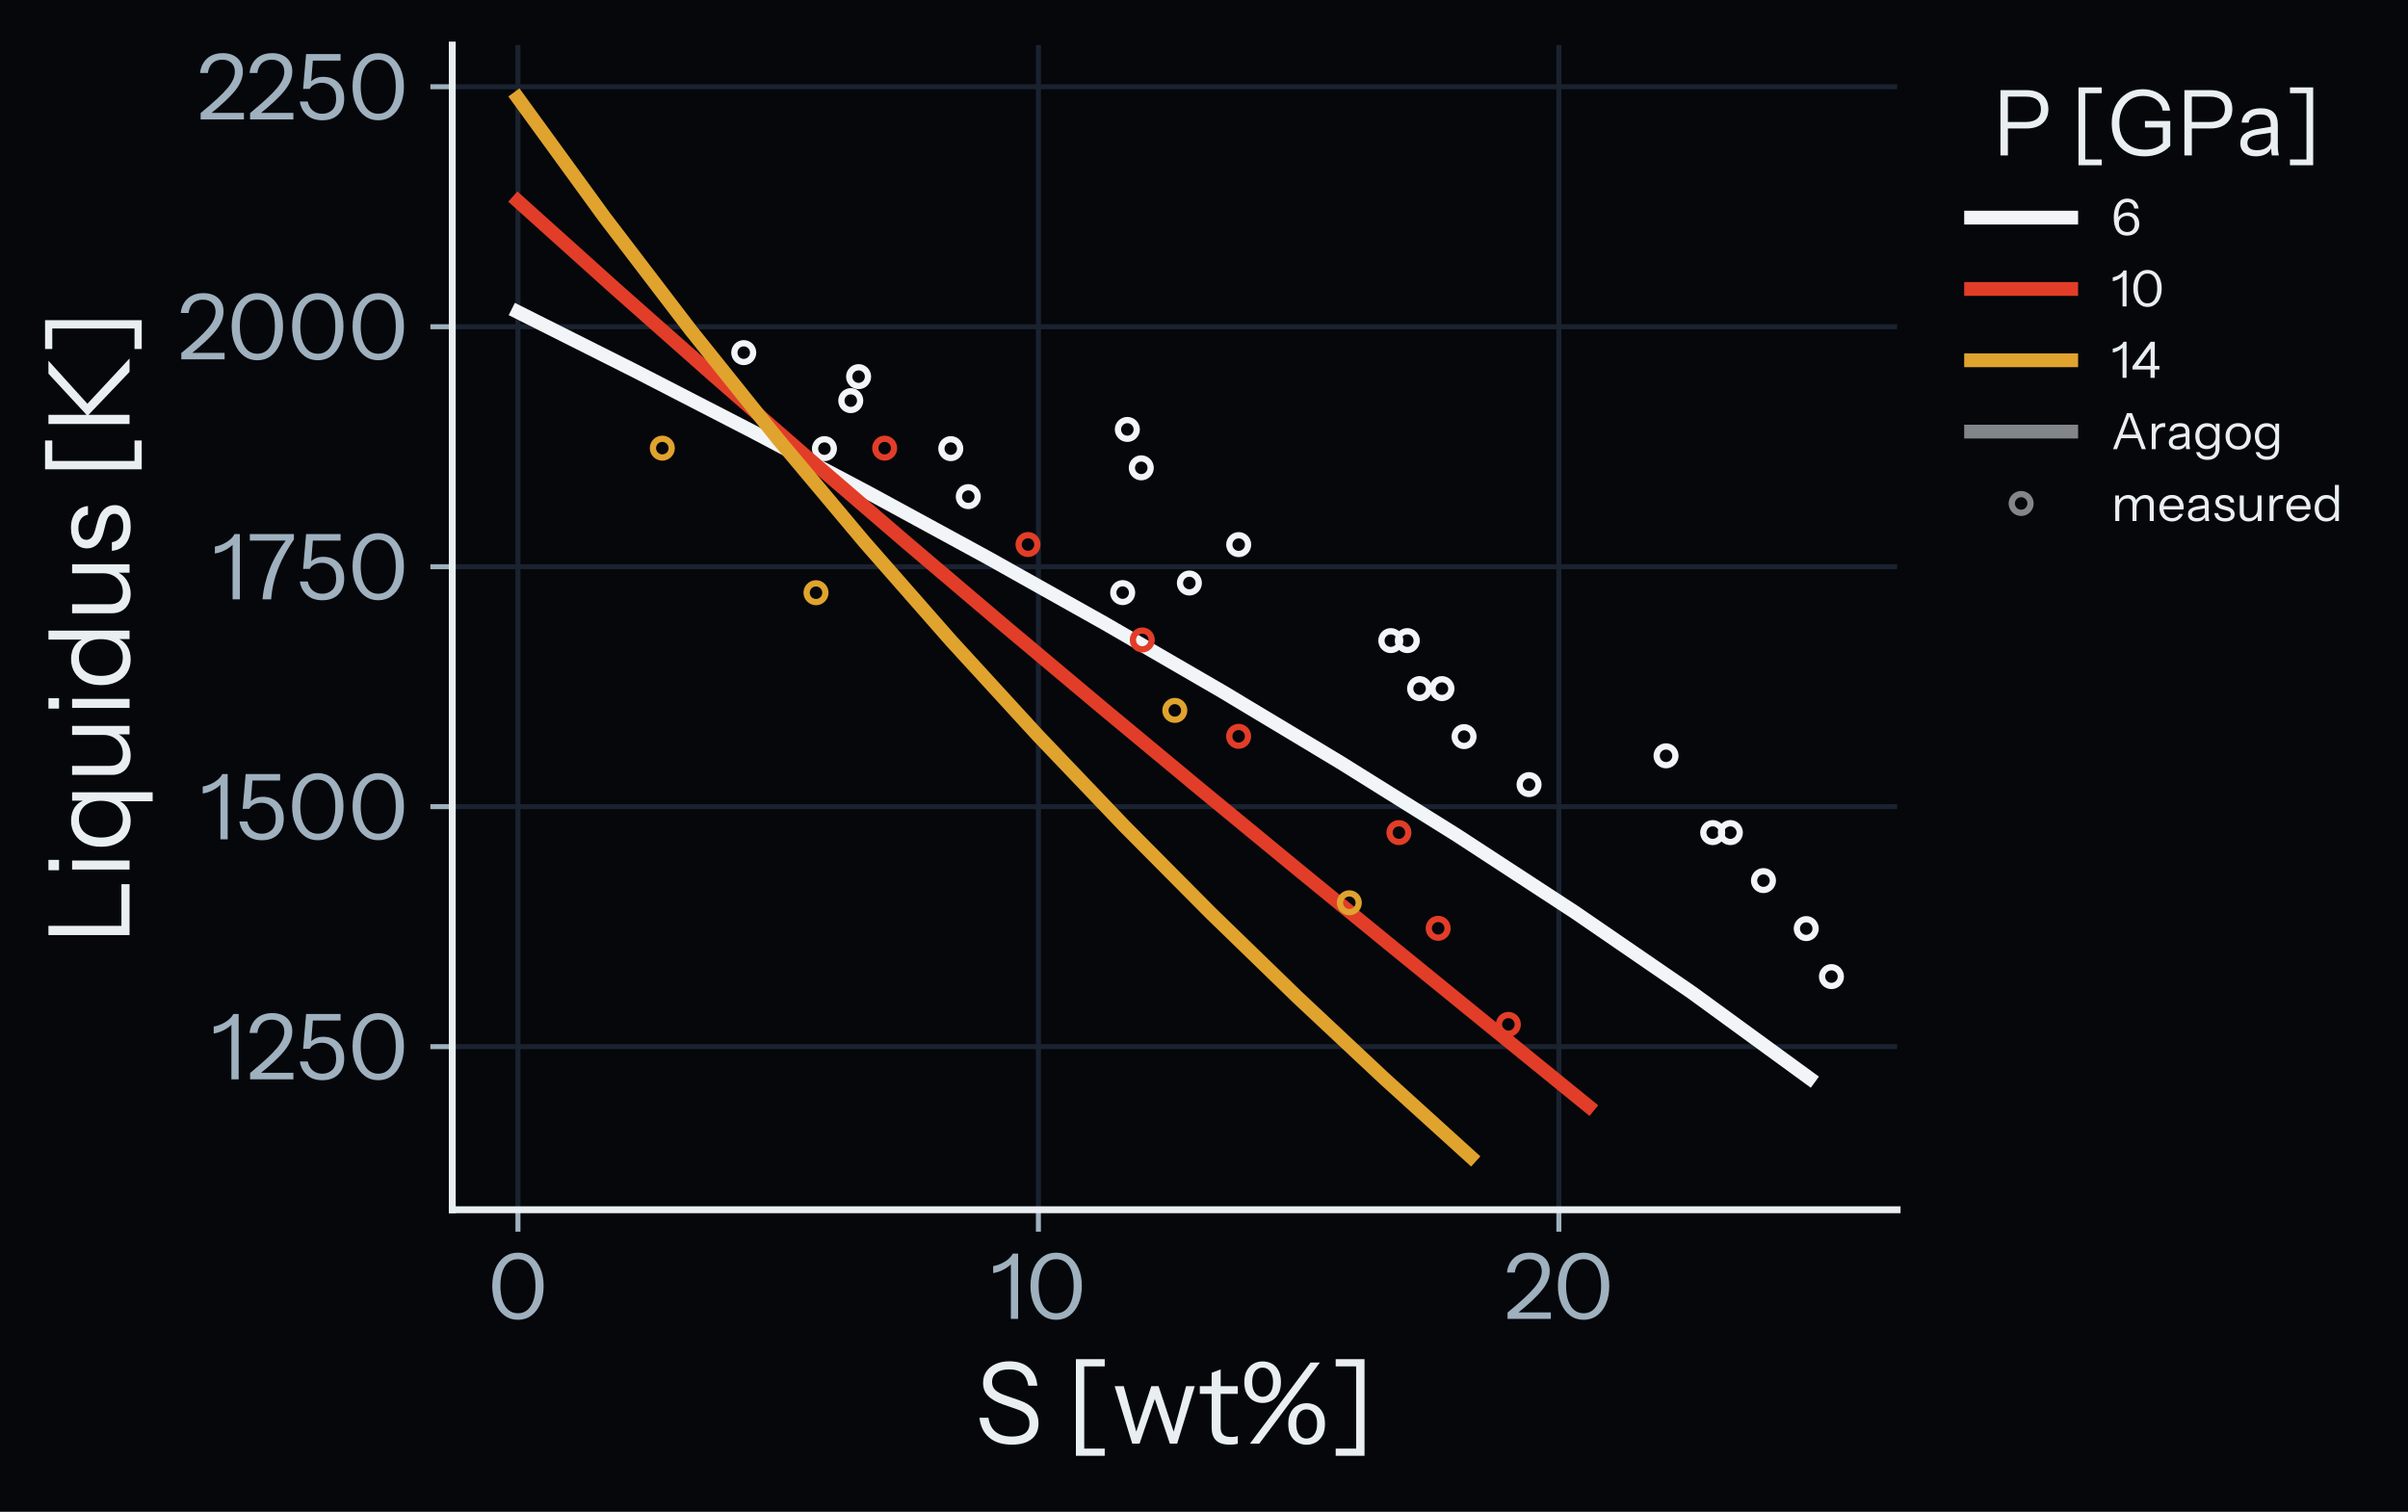
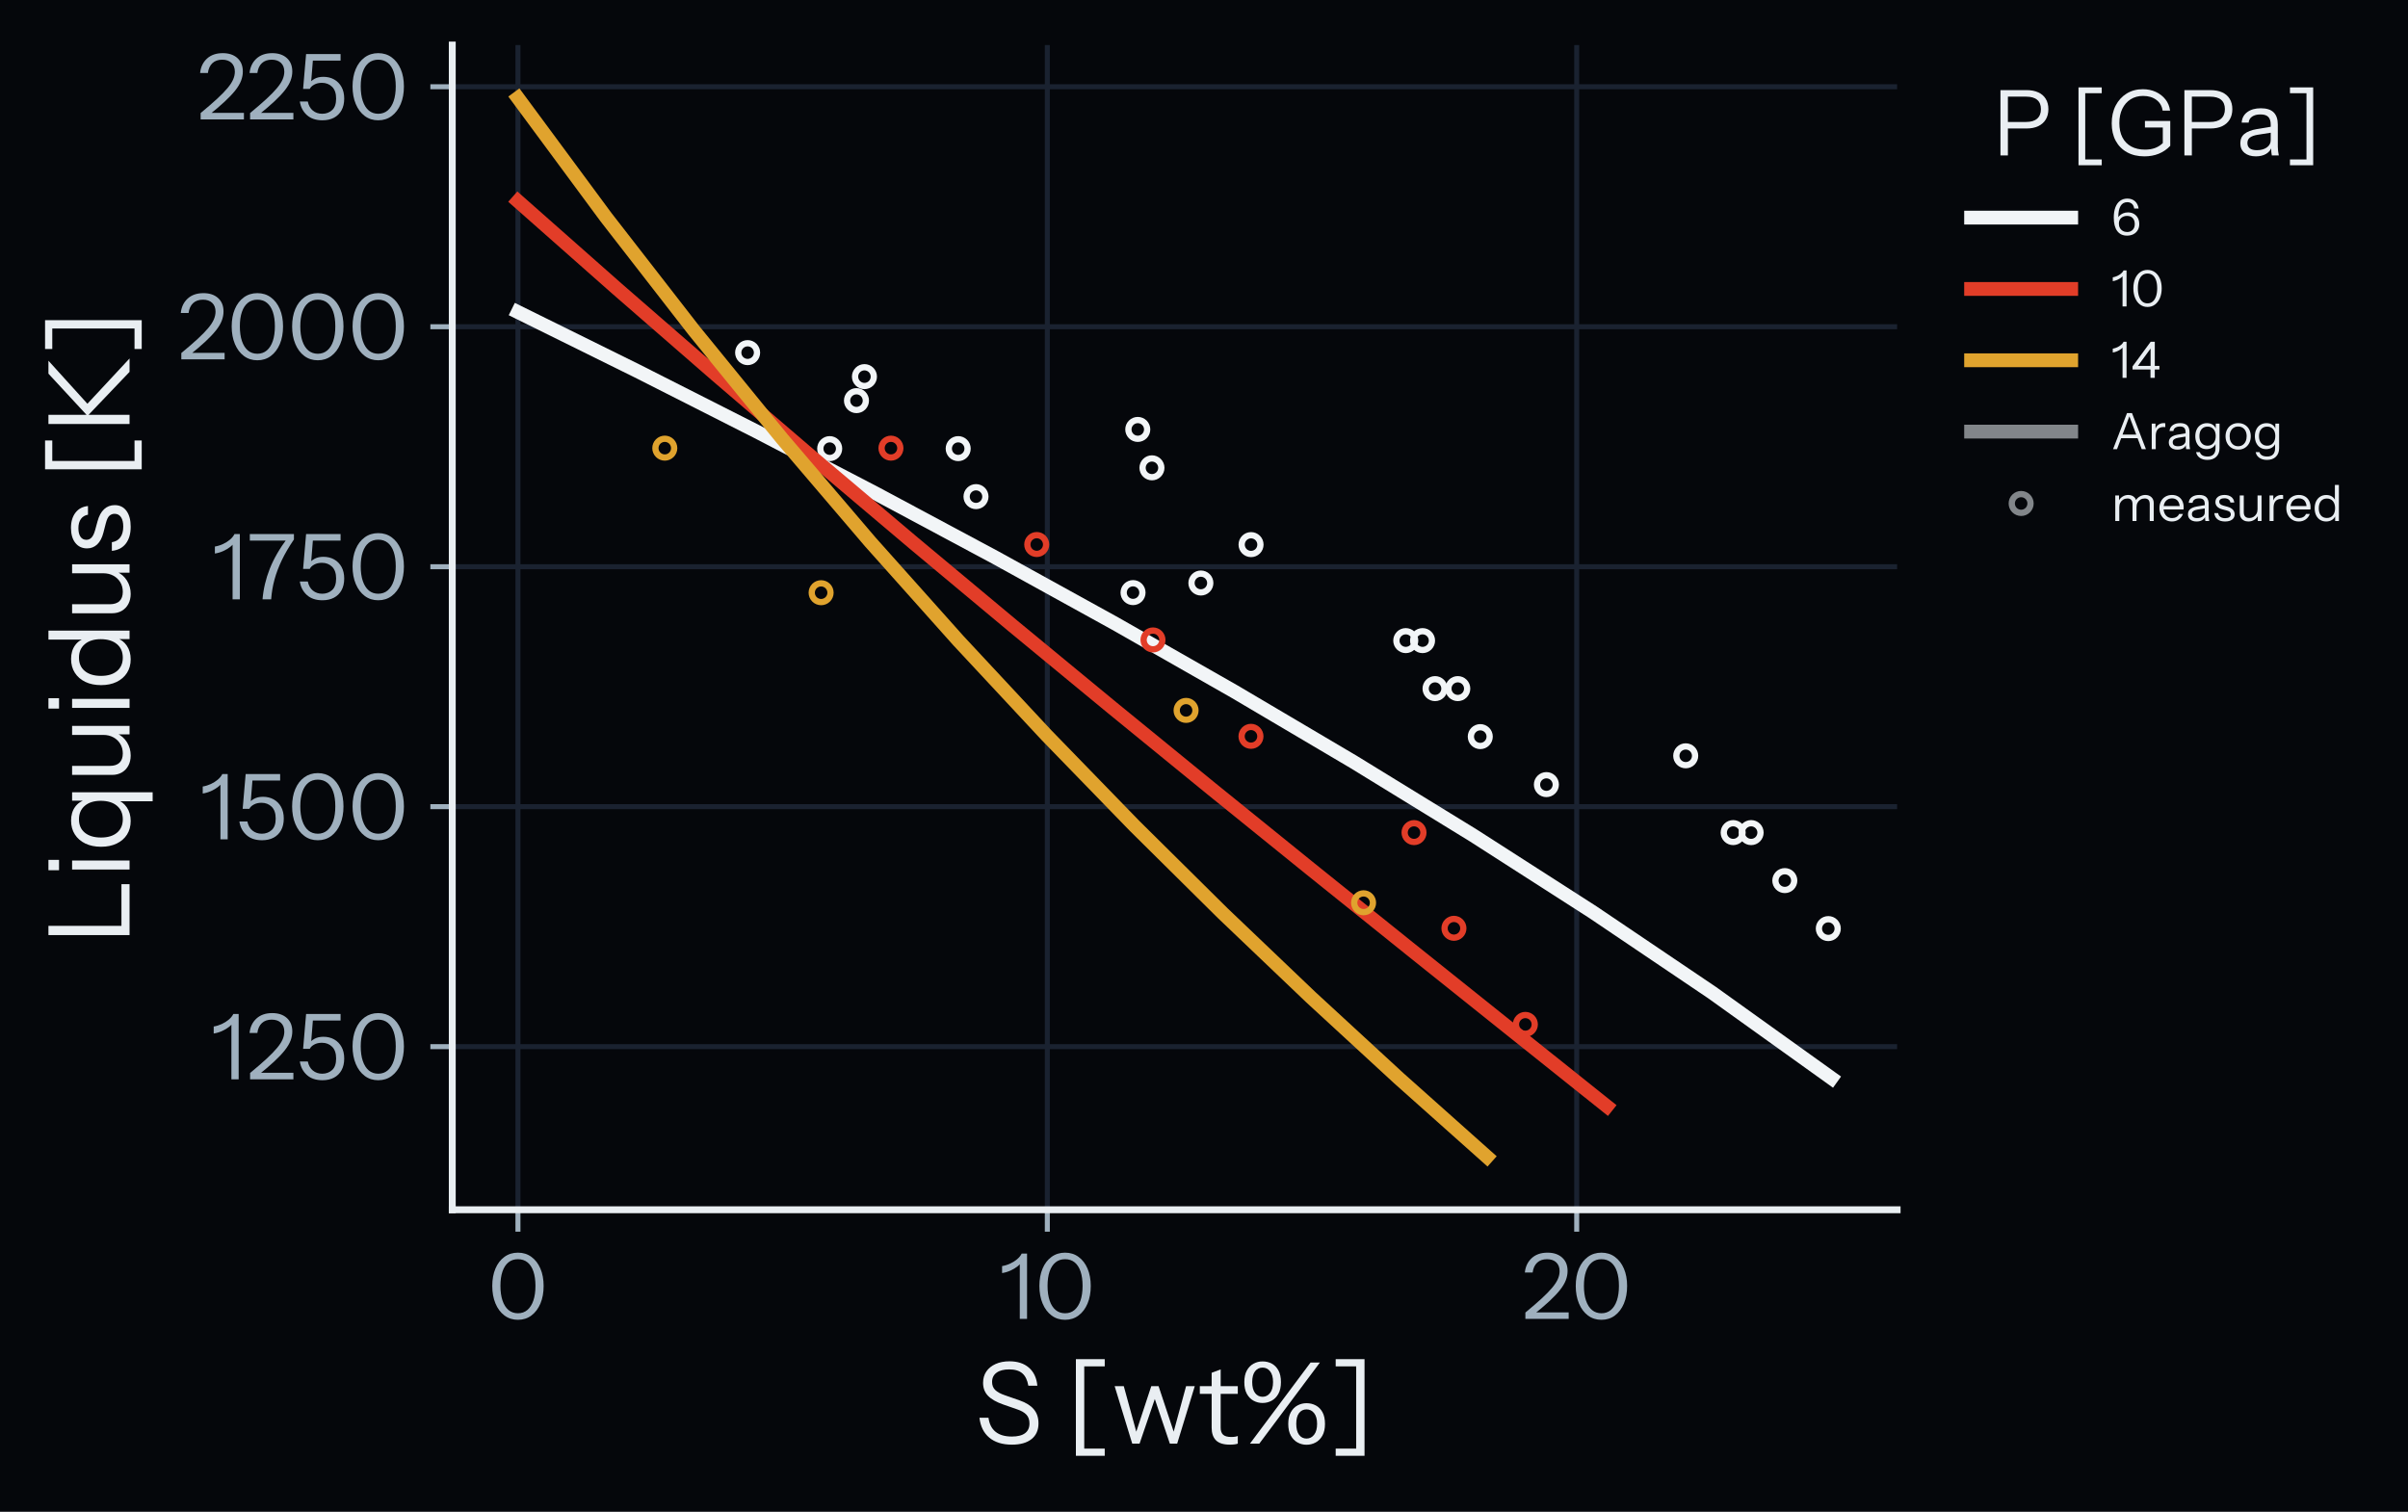
<svg xmlns="http://www.w3.org/2000/svg" xmlns:xlink="http://www.w3.org/1999/xlink" width="384.735pt" height="241.579pt" viewBox="0 0 384.735 241.579" version="1.1">
  <defs>
    <style type="text/css">*{stroke-linejoin: round; stroke-linecap: butt}</style>
  </defs>
  <g id="figure_1">
    <g id="patch_1">
      <path d="M 0 241.579  L 384.735 241.579  L 384.735 0  L 0 0  z " style="fill: #05070b" />
    </g>
    <g id="axes_1">
      <g id="patch_2">
        <path d="M 72.261 193.316  L 303.109 193.316  L 303.109 7.2  L 72.261 7.2  z " style="fill: #05070b" />
      </g>
      <g id="matplotlib.axis_1">
        <g id="xtick_1">
          <g id="line2d_1">
            <path d="M 82.754 193.316  L 82.754 7.2  " clip-path="url(#p1274813800)" style="fill: none; stroke: #1a2230; stroke-width: 0.8; stroke-linecap: square" />
          </g>
          <g id="line2d_2">
            <defs>
              <path id="m2e974000b8" d="M 0 0  L 0 3.5  " style="stroke: #9fb0be; stroke-width: 0.8" />
            </defs>
            <g>
              <use xlink:href="#m2e974000b8" x="82.754" y="193.316" style="fill: #9fb0be; stroke: #9fb0be; stroke-width: 0.8" />
            </g>
          </g>
          <g id="text_1">
            <g style="fill: #9fb0be" transform="translate(77.92585 210.7564) scale(0.145 -0.145)">
              <defs>
                <path id="InstrumentSans-Regular-30" d="M 2131 -64  Q 1587 -64 1180 240  Q 774 544 547 1085  Q 320 1626 320 2323  Q 320 3021 544 3549  Q 768 4077 1177 4374  Q 1587 4672 2131 4672  Q 2675 4672 3081 4374  Q 3488 4077 3715 3549  Q 3942 3021 3942 2323  Q 3942 1619 3715 1081  Q 3488 544 3081 240  Q 2675 -64 2131 -64  z M 2131 397  Q 2522 397 2797 630  Q 3072 864 3219 1296  Q 3366 1728 3366 2330  Q 3366 2925 3222 3347  Q 3078 3770 2803 3990  Q 2528 4211 2131 4211  Q 1734 4211 1459 3987  Q 1184 3763 1040 3344  Q 896 2925 896 2330  Q 896 1728 1043 1293  Q 1190 858 1465 627  Q 1741 397 2131 397  z " transform="scale(0.015625)" />
              </defs>
              <use xlink:href="#InstrumentSans-Regular-30" />
            </g>
          </g>
        </g>
        <g id="xtick_2">
          <g id="line2d_3">
-             <path d="M 165.91 193.316  L 165.91 7.2  " clip-path="url(#p1274813800)" style="fill: none; stroke: #1a2230; stroke-width: 0.8; stroke-linecap: square" />
+             <path d="M 167.335 193.316  L 167.335 7.2  " clip-path="url(#p1274813800)" style="fill: none; stroke: #1a2230; stroke-width: 0.8; stroke-linecap: square" />
          </g>
          <g id="line2d_4">
            <g>
-               <use xlink:href="#m2e974000b8" x="165.91" y="193.316" style="fill: #9fb0be; stroke: #9fb0be; stroke-width: 0.8" />
+               <use xlink:href="#m2e974000b8" x="167.335" y="193.316" style="fill: #9fb0be; stroke: #9fb0be; stroke-width: 0.8" />
            </g>
          </g>
          <g id="text_2">
-             <g style="fill: #9fb0be" transform="translate(158.2474 210.7564) scale(0.145 -0.145)">
+             <g style="fill: #9fb0be" transform="translate(159.6725 210.7564) scale(0.145 -0.145)">
              <defs>
                <path id="InstrumentSans-Regular-31" d="M 1440 0  L 1440 4083  L 1574 4051  Q 1498 3878 1280 3705  Q 1062 3533 777 3405  Q 493 3277 192 3232  L 192 3725  Q 493 3776 768 3904  Q 1043 4032 1257 4214  Q 1472 4397 1574 4608  L 1952 4608  L 1952 0  L 1440 0  z " transform="scale(0.015625)" />
              </defs>
              <use xlink:href="#InstrumentSans-Regular-31" />
              <use xlink:href="#InstrumentSans-Regular-30" transform="translate(39.09999 0)" />
            </g>
          </g>
        </g>
        <g id="xtick_3">
          <g id="line2d_5">
-             <path d="M 249.066 193.316  L 249.066 7.2  " clip-path="url(#p1274813800)" style="fill: none; stroke: #1a2230; stroke-width: 0.8; stroke-linecap: square" />
+             <path d="M 251.916 193.316  L 251.916 7.2  " clip-path="url(#p1274813800)" style="fill: none; stroke: #1a2230; stroke-width: 0.8; stroke-linecap: square" />
          </g>
          <g id="line2d_6">
            <g>
-               <use xlink:href="#m2e974000b8" x="249.066" y="193.316" style="fill: #9fb0be; stroke: #9fb0be; stroke-width: 0.8" />
+               <use xlink:href="#m2e974000b8" x="251.916" y="193.316" style="fill: #9fb0be; stroke: #9fb0be; stroke-width: 0.8" />
            </g>
          </g>
          <g id="text_3">
-             <g style="fill: #9fb0be" transform="translate(240.2862 210.7564) scale(0.145 -0.145)">
+             <g style="fill: #9fb0be" transform="translate(243.1366 210.7564) scale(0.145 -0.145)">
              <defs>
                <path id="InstrumentSans-Regular-32" d="M 256 0  L 256 448  Q 947 1018 1411 1446  Q 1875 1875 2153 2208  Q 2432 2541 2550 2819  Q 2669 3098 2669 3366  Q 2669 3763 2432 3987  Q 2195 4211 1779 4211  Q 1350 4211 1088 3968  Q 826 3725 768 3270  L 218 3270  Q 282 3898 701 4285  Q 1120 4672 1818 4672  Q 2464 4672 2848 4326  Q 3232 3981 3232 3379  Q 3232 3053 3107 2726  Q 2982 2400 2697 2041  Q 2413 1683 1949 1251  Q 1485 819 800 275  L 678 461  L 3309 461  L 3309 0  L 256 0  z " transform="scale(0.015625)" />
              </defs>
              <use xlink:href="#InstrumentSans-Regular-32" />
              <use xlink:href="#InstrumentSans-Regular-30" transform="translate(54.49999 0)" />
            </g>
          </g>
        </g>
        <g id="text_4">
          <g style="fill: #e9eef2" transform="translate(155.7365 230.6889) scale(0.18 -0.18)">
            <defs>
              <path id="InstrumentSans-Regular-53" d="M 2112 -58  Q 1306 -58 829 339  Q 352 736 269 1472  L 781 1472  Q 851 941 1184 672  Q 1517 403 2106 403  Q 2605 403 2857 592  Q 3110 781 3110 1146  Q 3110 1459 2937 1644  Q 2765 1830 2400 1952  L 1626 2221  Q 1037 2426 755 2717  Q 474 3008 474 3456  Q 474 3827 659 4099  Q 845 4371 1184 4524  Q 1523 4678 1971 4678  Q 2662 4678 3078 4316  Q 3494 3955 3558 3290  L 3046 3290  Q 2963 3770 2704 3994  Q 2445 4218 1958 4218  Q 1498 4218 1242 4032  Q 986 3846 986 3507  Q 986 3219 1165 3046  Q 1344 2874 1722 2746  L 2547 2458  Q 3085 2272 3353 1955  Q 3622 1638 3622 1152  Q 3622 576 3228 259  Q 2835 -58 2112 -58  z " transform="scale(0.015625)" />
              <path id="InstrumentSans-Regular-20" transform="scale(0.015625)" />
              <path id="InstrumentSans-Regular-5b" d="M 576 -691  L 576 4800  L 2214 4800  L 2214 4390  L 1050 4390  L 1050 -282  L 2214 -282  L 2214 -691  L 576 -691  z " transform="scale(0.015625)" />
              <path id="InstrumentSans-Regular-77" d="M 1178 0  L 179 3264  L 698 3264  L 1466 467  L 1338 467  L 2259 3264  L 2675 3264  L 3603 467  L 3475 467  L 4237 3264  L 4730 3264  L 3731 0  L 3315 0  L 2394 2733  L 2528 2733  L 1594 0  L 1178 0  z " transform="scale(0.015625)" />
              <path id="InstrumentSans-Regular-74" d="M 1818 -58  Q 1274 -58 1027 188  Q 781 435 781 902  L 781 4026  L 1293 4218  L 1293 909  Q 1293 634 1433 506  Q 1574 378 1894 378  Q 2022 378 2115 394  Q 2208 410 2266 435  L 2266 0  Q 2202 -26 2083 -42  Q 1965 -58 1818 -58  z M 109 2829  L 109 3264  L 2266 3264  L 2266 2829  L 109 2829  z " transform="scale(0.015625)" />
              <path id="InstrumentSans-Regular-25" d="M 544 0  L 3987 4608  L 4518 4608  L 1075 0  L 544 0  z M 3757 -64  Q 3488 -64 3251 64  Q 3014 192 2867 454  Q 2720 717 2720 1120  Q 2720 1523 2864 1782  Q 3008 2042 3245 2170  Q 3482 2298 3757 2298  Q 4045 2298 4285 2170  Q 4525 2042 4665 1782  Q 4806 1523 4806 1120  Q 4806 717 4659 454  Q 4512 192 4272 64  Q 4032 -64 3757 -64  z M 3757 288  Q 4019 288 4188 505  Q 4358 723 4358 1126  Q 4358 1523 4188 1734  Q 4019 1946 3757 1946  Q 3494 1946 3334 1738  Q 3174 1530 3174 1126  Q 3174 717 3334 502  Q 3494 288 3757 288  z M 1261 2310  Q 986 2310 749 2438  Q 512 2566 368 2828  Q 224 3091 224 3494  Q 224 3898 368 4157  Q 512 4416 749 4544  Q 986 4672 1261 4672  Q 1549 4672 1785 4544  Q 2022 4416 2163 4157  Q 2304 3898 2304 3494  Q 2304 3091 2157 2828  Q 2010 2566 1773 2438  Q 1536 2310 1261 2310  z M 1261 2662  Q 1517 2662 1686 2876  Q 1856 3091 1856 3501  Q 1856 3898 1689 4109  Q 1523 4320 1261 4320  Q 998 4320 835 4112  Q 672 3904 672 3501  Q 672 3091 835 2876  Q 998 2662 1261 2662  z " transform="scale(0.015625)" />
              <path id="InstrumentSans-Regular-5d" d="M 2022 4800  L 2022 -691  L 384 -691  L 384 -282  L 1549 -282  L 1549 4390  L 384 4390  L 384 4800  L 2022 4800  z " transform="scale(0.015625)" />
            </defs>
            <use xlink:href="#InstrumentSans-Regular-53" />
            <use xlink:href="#InstrumentSans-Regular-20" transform="translate(60.79999 0)" />
            <use xlink:href="#InstrumentSans-Regular-5b" transform="translate(80.79997 0)" />
            <use xlink:href="#InstrumentSans-Regular-77" transform="translate(121.4 0)" />
            <use xlink:href="#InstrumentSans-Regular-74" transform="translate(198.0999 0)" />
            <use xlink:href="#InstrumentSans-Regular-25" transform="translate(235.7999 0)" />
            <use xlink:href="#InstrumentSans-Regular-5d" transform="translate(314.3999 0)" />
          </g>
        </g>
      </g>
      <g id="matplotlib.axis_2">
        <g id="ytick_1">
          <g id="line2d_7">
            <path d="M 72.261 167.254  L 303.109 167.254  " clip-path="url(#p1274813800)" style="fill: none; stroke: #1a2230; stroke-width: 0.8; stroke-linecap: square" />
          </g>
          <g id="line2d_8">
            <defs>
              <path id="m2f46859ac6" d="M 0 0  L -3.5 0  " style="stroke: #9fb0be; stroke-width: 0.8" />
            </defs>
            <g>
              <use xlink:href="#m2f46859ac6" x="72.261" y="167.254" style="fill: #9fb0be; stroke: #9fb0be; stroke-width: 0.8" />
            </g>
          </g>
          <g id="text_5">
            <g style="fill: #9fb0be" transform="translate(33.70969 172.4744) scale(0.145 -0.145)">
              <defs>
                <path id="InstrumentSans-Regular-35" d="M 1869 -64  Q 1184 -64 774 304  Q 365 672 275 1261  L 838 1261  Q 922 845 1194 621  Q 1466 397 1856 397  Q 2266 397 2550 653  Q 2835 909 2835 1466  Q 2835 2022 2550 2300  Q 2266 2579 1830 2579  Q 1517 2579 1286 2451  Q 1056 2323 979 2150  L 506 2150  L 717 4608  L 3149 4608  L 3149 4147  L 1030 4147  L 1210 4339  L 1062 2483  L 941 2528  Q 1056 2720 1312 2861  Q 1568 3002 1939 3002  Q 2368 3002 2697 2816  Q 3027 2630 3216 2288  Q 3405 1946 3405 1466  Q 3405 986 3216 643  Q 3027 301 2684 118  Q 2342 -64 1869 -64  z " transform="scale(0.015625)" />
              </defs>
              <use xlink:href="#InstrumentSans-Regular-31" />
              <use xlink:href="#InstrumentSans-Regular-32" transform="translate(39.09999 0)" />
              <use xlink:href="#InstrumentSans-Regular-35" transform="translate(93.59998 0)" />
              <use xlink:href="#InstrumentSans-Regular-30" transform="translate(151 0)" />
            </g>
          </g>
        </g>
        <g id="ytick_2">
          <g id="line2d_9">
            <path d="M 72.261 128.905  L 303.109 128.905  " clip-path="url(#p1274813800)" style="fill: none; stroke: #1a2230; stroke-width: 0.8; stroke-linecap: square" />
          </g>
          <g id="line2d_10">
            <g>
              <use xlink:href="#m2f46859ac6" x="72.261" y="128.905" style="fill: #9fb0be; stroke: #9fb0be; stroke-width: 0.8" />
            </g>
          </g>
          <g id="text_6">
            <g style="fill: #9fb0be" transform="translate(31.95609 134.1254) scale(0.145 -0.145)">
              <use xlink:href="#InstrumentSans-Regular-31" />
              <use xlink:href="#InstrumentSans-Regular-35" transform="translate(39.09999 0)" />
              <use xlink:href="#InstrumentSans-Regular-30" transform="translate(96.49998 0)" />
              <use xlink:href="#InstrumentSans-Regular-30" transform="translate(163.1 0)" />
            </g>
          </g>
        </g>
        <g id="ytick_3">
          <g id="line2d_11">
            <path d="M 72.261 90.557  L 303.109 90.557  " clip-path="url(#p1274813800)" style="fill: none; stroke: #1a2230; stroke-width: 0.8; stroke-linecap: square" />
          </g>
          <g id="line2d_12">
            <g>
              <use xlink:href="#m2f46859ac6" x="72.261" y="90.557" style="fill: #9fb0be; stroke: #9fb0be; stroke-width: 0.8" />
            </g>
          </g>
          <g id="text_7">
            <g style="fill: #9fb0be" transform="translate(33.89773 95.77652) scale(0.145 -0.145)">
              <defs>
                <path id="InstrumentSans-Regular-37" d="M 1050 0  Q 1139 1088 1558 2153  Q 1978 3219 2816 4333  L 2848 4147  L 154 4147  L 154 4608  L 3264 4608  L 3264 4224  Q 2752 3475 2416 2777  Q 2080 2080 1894 1398  Q 1709 717 1658 0  L 1050 0  z " transform="scale(0.015625)" />
              </defs>
              <use xlink:href="#InstrumentSans-Regular-31" />
              <use xlink:href="#InstrumentSans-Regular-37" transform="translate(39.09999 0)" />
              <use xlink:href="#InstrumentSans-Regular-35" transform="translate(92.29999 0)" />
              <use xlink:href="#InstrumentSans-Regular-30" transform="translate(149.7 0)" />
            </g>
          </g>
        </g>
        <g id="ytick_4">
          <g id="line2d_13">
            <path d="M 72.261 52.208  L 303.109 52.208  " clip-path="url(#p1274813800)" style="fill: none; stroke: #1a2230; stroke-width: 0.8; stroke-linecap: square" />
          </g>
          <g id="line2d_14">
            <g>
              <use xlink:href="#m2f46859ac6" x="72.261" y="52.208" style="fill: #9fb0be; stroke: #9fb0be; stroke-width: 0.8" />
            </g>
          </g>
          <g id="text_8">
            <g style="fill: #9fb0be" transform="translate(28.39 57.42759) scale(0.145 -0.145)">
              <use xlink:href="#InstrumentSans-Regular-32" />
              <use xlink:href="#InstrumentSans-Regular-30" transform="translate(54.49999 0)" />
              <use xlink:href="#InstrumentSans-Regular-30" transform="translate(121.1 0)" />
              <use xlink:href="#InstrumentSans-Regular-30" transform="translate(187.7 0)" />
            </g>
          </g>
        </g>
        <g id="ytick_5">
          <g id="line2d_15">
            <path d="M 72.261 13.859  L 303.109 13.859  " clip-path="url(#p1274813800)" style="fill: none; stroke: #1a2230; stroke-width: 0.8; stroke-linecap: square" />
          </g>
          <g id="line2d_16">
            <g>
              <use xlink:href="#m2f46859ac6" x="72.261" y="13.859" style="fill: #9fb0be; stroke: #9fb0be; stroke-width: 0.8" />
            </g>
          </g>
          <g id="text_9">
            <g style="fill: #9fb0be" transform="translate(31.47578 19.07866) scale(0.145 -0.145)">
              <use xlink:href="#InstrumentSans-Regular-32" />
              <use xlink:href="#InstrumentSans-Regular-32" transform="translate(54.49999 0)" />
              <use xlink:href="#InstrumentSans-Regular-35" transform="translate(109 0)" />
              <use xlink:href="#InstrumentSans-Regular-30" transform="translate(166.4 0)" />
            </g>
          </g>
        </g>
        <g id="text_10">
          <g style="fill: #e9eef2" transform="translate(20.7 150.9718) rotate(-90) scale(0.18 -0.18)">
            <defs>
              <path id="InstrumentSans-Regular-4c" d="M 550 0  L 550 4608  L 1075 4608  L 1075 0  L 550 0  z M 819 0  L 819 461  L 3443 461  L 3443 0  L 819 0  z " transform="scale(0.015625)" />
              <path id="InstrumentSans-Regular-69" d="M 512 0  L 512 3264  L 1024 3264  L 1024 0  L 512 0  z M 472 4006  L 472 4608  L 1061 4608  L 1061 4006  L 472 4006  z " transform="scale(0.015625)" />
              <path id="InstrumentSans-Regular-71" d="M 2854 -1312  L 2854 762  L 2950 742  Q 2829 371 2505 153  Q 2182 -64 1734 -64  Q 1293 -64 963 144  Q 634 352 451 733  Q 269 1114 269 1619  Q 269 2131 454 2515  Q 640 2899 973 3110  Q 1306 3322 1754 3322  Q 2214 3322 2528 3098  Q 2842 2874 2957 2464  L 2886 2451  L 2886 3264  L 3366 3264  L 3366 -1312  L 2854 -1312  z M 1830 384  Q 2323 384 2601 720  Q 2880 1056 2880 1638  Q 2880 2208 2598 2541  Q 2317 2874 1830 2874  Q 1344 2874 1069 2541  Q 794 2208 794 1619  Q 794 1043 1069 713  Q 1344 384 1830 384  z " transform="scale(0.015625)" />
              <path id="InstrumentSans-Regular-75" d="M 1574 -64  Q 1254 -64 1004 67  Q 755 198 614 438  Q 474 678 474 992  L 474 3264  L 986 3264  L 986 1126  Q 986 755 1168 569  Q 1350 384 1690 384  Q 1997 384 2233 525  Q 2470 666 2608 918  Q 2746 1171 2746 1498  L 2829 723  Q 2669 358 2329 147  Q 1990 -64 1574 -64  z M 2778 0  L 2778 768  L 2746 768  L 2746 3264  L 3258 3264  L 3258 0  L 2778 0  z " transform="scale(0.015625)" />
              <path id="InstrumentSans-Regular-64" d="M 2886 0  L 2886 762  L 2950 742  Q 2829 371 2505 153  Q 2182 -64 1734 -64  Q 1293 -64 963 147  Q 634 358 451 736  Q 269 1114 269 1619  Q 269 2131 454 2515  Q 640 2899 973 3110  Q 1306 3322 1754 3322  Q 2214 3322 2528 3098  Q 2842 2874 2957 2464  L 2854 2451  L 2854 4608  L 3366 4608  L 3366 0  L 2886 0  z M 1830 384  Q 2323 384 2601 720  Q 2880 1056 2880 1638  Q 2880 2208 2598 2541  Q 2317 2874 1830 2874  Q 1344 2874 1069 2541  Q 794 2208 794 1619  Q 794 1043 1069 713  Q 1344 384 1830 384  z " transform="scale(0.015625)" />
              <path id="InstrumentSans-Regular-73" d="M 1619 -64  Q 1018 -64 659 214  Q 301 493 250 1005  L 742 1005  Q 787 691 1017 524  Q 1248 358 1632 358  Q 1971 358 2163 486  Q 2355 614 2355 851  Q 2355 1018 2246 1142  Q 2138 1267 1811 1350  L 1286 1485  Q 838 1600 614 1840  Q 390 2080 390 2413  Q 390 2835 704 3081  Q 1018 3328 1555 3328  Q 2086 3328 2419 3072  Q 2752 2816 2797 2362  L 2304 2362  Q 2259 2624 2060 2765  Q 1862 2906 1536 2906  Q 1222 2906 1049 2787  Q 877 2669 877 2451  Q 877 2285 1001 2163  Q 1126 2042 1421 1958  L 1933 1818  Q 2387 1696 2617 1446  Q 2848 1197 2848 845  Q 2848 416 2521 176  Q 2195 -64 1619 -64  z " transform="scale(0.015625)" />
              <path id="InstrumentSans-Regular-4b" d="M 550 0  L 550 4608  L 1075 4608  L 1075 0  L 550 0  z M 1018 2394  L 3411 4608  L 4147 4608  L 1702 2394  L 1018 2394  z M 3514 0  L 1005 2394  L 1702 2394  L 4275 0  L 3514 0  z " transform="scale(0.015625)" />
            </defs>
            <use xlink:href="#InstrumentSans-Regular-4c" />
            <use xlink:href="#InstrumentSans-Regular-69" transform="translate(58.79999 0)" />
            <use xlink:href="#InstrumentSans-Regular-71" transform="translate(82.79997 0)" />
            <use xlink:href="#InstrumentSans-Regular-75" transform="translate(143.4 0)" />
            <use xlink:href="#InstrumentSans-Regular-69" transform="translate(202.3 0)" />
            <use xlink:href="#InstrumentSans-Regular-64" transform="translate(226.2999 0)" />
            <use xlink:href="#InstrumentSans-Regular-75" transform="translate(286.8999 0)" />
            <use xlink:href="#InstrumentSans-Regular-73" transform="translate(345.7999 0)" />
            <use xlink:href="#InstrumentSans-Regular-20" transform="translate(393.0999 0)" />
            <use xlink:href="#InstrumentSans-Regular-5b" transform="translate(413.0999 0)" />
            <use xlink:href="#InstrumentSans-Regular-4b" transform="translate(453.6999 0)" />
            <use xlink:href="#InstrumentSans-Regular-5d" transform="translate(522.8999 0)" />
          </g>
        </g>
      </g>
      <g id="line2d_17">
-         <path d="M 82.754 49.871  L 101.511 59.297  L 120.268 68.964  L 139.025 78.892  L 157.782 89.106  L 176.539 99.632  L 195.295 110.507  L 214.052 121.775  L 232.809 133.492  L 251.566 145.736  L 270.323 158.613  L 289.08 172.28  " clip-path="url(#p1274813800)" style="fill: none; stroke: #f2f5f7; stroke-width: 2.2; stroke-linecap: square" />
+         <path d="M 82.754 49.871  L 101.832 59.297  L 120.911 68.964  L 139.989 78.892  L 159.067 89.106  L 178.146 99.632  L 197.224 110.507  L 216.303 121.775  L 235.381 133.492  L 254.459 145.736  L 273.538 158.613  L 292.616 172.28  " clip-path="url(#p1274813800)" style="fill: none; stroke: #f2f5f7; stroke-width: 2.2; stroke-linecap: square" />
      </g>
      <g id="line2d_18">
        <defs>
          <path id="me2bc31cd4d" d="M 0 1.5  C 0.398 1.5 0.779 1.342 1.061 1.061  C 1.342 0.779 1.5 0.398 1.5 0  C 1.5 -0.398 1.342 -0.779 1.061 -1.061  C 0.779 -1.342 0.398 -1.5 0 -1.5  C -0.398 -1.5 -0.779 -1.342 -1.061 -1.061  C -1.342 -0.779 -1.5 -0.398 -1.5 0  C -1.5 0.398 -1.342 0.779 -1.061 1.061  C -0.779 1.342 -0.398 1.5 0 1.5  z " style="stroke: #f2f5f7" />
        </defs>
        <g clip-path="url(#p1274813800)">
-           <use xlink:href="#me2bc31cd4d" x="151.909" y="71.689" style="fill-opacity: 0; stroke: #f2f5f7" />
-           <use xlink:href="#me2bc31cd4d" x="276.464" y="133.047" style="fill-opacity: 0; stroke: #f2f5f7" />
-           <use xlink:href="#me2bc31cd4d" x="281.756" y="140.717" style="fill-opacity: 0; stroke: #f2f5f7" />
-           <use xlink:href="#me2bc31cd4d" x="182.345" y="74.757" style="fill-opacity: 0; stroke: #f2f5f7" />
-           <use xlink:href="#me2bc31cd4d" x="135.93" y="64.019" style="fill-opacity: 0; stroke: #f2f5f7" />
-           <use xlink:href="#me2bc31cd4d" x="137.183" y="60.184" style="fill-opacity: 0; stroke: #f2f5f7" />
-           <use xlink:href="#me2bc31cd4d" x="118.831" y="56.349" style="fill-opacity: 0; stroke: #f2f5f7" />
-           <use xlink:href="#me2bc31cd4d" x="266.189" y="120.775" style="fill-opacity: 0; stroke: #f2f5f7" />
-           <use xlink:href="#me2bc31cd4d" x="190.031" y="93.164" style="fill-opacity: 0; stroke: #f2f5f7" />
-           <use xlink:href="#me2bc31cd4d" x="230.385" y="110.038" style="fill-opacity: 0; stroke: #f2f5f7" />
-           <use xlink:href="#me2bc31cd4d" x="292.616" y="156.056" style="fill-opacity: 0; stroke: #f2f5f7" />
-           <use xlink:href="#me2bc31cd4d" x="226.814" y="110.038" style="fill-opacity: 0; stroke: #f2f5f7" />
-           <use xlink:href="#me2bc31cd4d" x="222.215" y="102.368" style="fill-opacity: 0; stroke: #f2f5f7" />
-           <use xlink:href="#me2bc31cd4d" x="224.851" y="102.368" style="fill-opacity: 0; stroke: #f2f5f7" />
-           <use xlink:href="#me2bc31cd4d" x="179.374" y="94.698" style="fill-opacity: 0; stroke: #f2f5f7" />
-           <use xlink:href="#me2bc31cd4d" x="154.707" y="79.359" style="fill-opacity: 0; stroke: #f2f5f7" />
-           <use xlink:href="#me2bc31cd4d" x="233.919" y="117.708" style="fill-opacity: 0; stroke: #f2f5f7" />
-           <use xlink:href="#me2bc31cd4d" x="288.588" y="148.387" style="fill-opacity: 0; stroke: #f2f5f7" />
-           <use xlink:href="#me2bc31cd4d" x="244.304" y="125.377" style="fill-opacity: 0; stroke: #f2f5f7" />
-           <use xlink:href="#me2bc31cd4d" x="131.725" y="71.689" style="fill-opacity: 0; stroke: #f2f5f7" />
-           <use xlink:href="#me2bc31cd4d" x="180.119" y="68.621" style="fill-opacity: 0; stroke: #f2f5f7" />
-           <use xlink:href="#me2bc31cd4d" x="197.912" y="87.028" style="fill-opacity: 0; stroke: #f2f5f7" />
-           <use xlink:href="#me2bc31cd4d" x="273.643" y="133.047" style="fill-opacity: 0; stroke: #f2f5f7" />
+           <use xlink:href="#me2bc31cd4d" x="153.094" y="71.689" style="fill-opacity: 0; stroke: #f2f5f7" />
+           <use xlink:href="#me2bc31cd4d" x="279.784" y="133.047" style="fill-opacity: 0; stroke: #f2f5f7" />
+           <use xlink:href="#me2bc31cd4d" x="285.167" y="140.717" style="fill-opacity: 0; stroke: #f2f5f7" />
+           <use xlink:href="#me2bc31cd4d" x="184.052" y="74.757" style="fill-opacity: 0; stroke: #f2f5f7" />
+           <use xlink:href="#me2bc31cd4d" x="136.842" y="64.019" style="fill-opacity: 0; stroke: #f2f5f7" />
+           <use xlink:href="#me2bc31cd4d" x="138.116" y="60.184" style="fill-opacity: 0; stroke: #f2f5f7" />
+           <use xlink:href="#me2bc31cd4d" x="119.45" y="56.349" style="fill-opacity: 0; stroke: #f2f5f7" />
+           <use xlink:href="#me2bc31cd4d" x="269.333" y="120.775" style="fill-opacity: 0; stroke: #f2f5f7" />
+           <use xlink:href="#me2bc31cd4d" x="191.869" y="93.164" style="fill-opacity: 0; stroke: #f2f5f7" />
+           <use xlink:href="#me2bc31cd4d" x="232.915" y="110.038" style="fill-opacity: 0; stroke: #f2f5f7" />
+           <use xlink:href="#me2bc31cd4d" x="229.283" y="110.038" style="fill-opacity: 0; stroke: #f2f5f7" />
+           <use xlink:href="#me2bc31cd4d" x="224.605" y="102.368" style="fill-opacity: 0; stroke: #f2f5f7" />
+           <use xlink:href="#me2bc31cd4d" x="227.286" y="102.368" style="fill-opacity: 0; stroke: #f2f5f7" />
+           <use xlink:href="#me2bc31cd4d" x="181.03" y="94.698" style="fill-opacity: 0; stroke: #f2f5f7" />
+           <use xlink:href="#me2bc31cd4d" x="155.94" y="79.359" style="fill-opacity: 0; stroke: #f2f5f7" />
+           <use xlink:href="#me2bc31cd4d" x="236.509" y="117.708" style="fill-opacity: 0; stroke: #f2f5f7" />
+           <use xlink:href="#me2bc31cd4d" x="292.115" y="148.387" style="fill-opacity: 0; stroke: #f2f5f7" />
+           <use xlink:href="#me2bc31cd4d" x="247.073" y="125.377" style="fill-opacity: 0; stroke: #f2f5f7" />
+           <use xlink:href="#me2bc31cd4d" x="132.564" y="71.689" style="fill-opacity: 0; stroke: #f2f5f7" />
+           <use xlink:href="#me2bc31cd4d" x="181.787" y="68.621" style="fill-opacity: 0; stroke: #f2f5f7" />
+           <use xlink:href="#me2bc31cd4d" x="199.885" y="87.028" style="fill-opacity: 0; stroke: #f2f5f7" />
+           <use xlink:href="#me2bc31cd4d" x="276.914" y="133.047" style="fill-opacity: 0; stroke: #f2f5f7" />
        </g>
      </g>
      <g id="line2d_19">
-         <path d="M 82.754 32.148  L 98.304 46.124  L 113.854 59.884  L 129.404 73.443  L 144.954 86.816  L 160.505 100.017  L 176.055 113.064  L 191.605 125.976  L 207.155 138.775  L 222.705 151.487  L 238.255 164.143  L 253.805 176.78  " clip-path="url(#p1274813800)" style="fill: none; stroke: #e23d28; stroke-width: 2.2; stroke-linecap: square" />
+         <path d="M 82.754 32.148  L 98.571 46.124  L 114.387 59.884  L 130.204 73.443  L 146.02 86.816  L 161.837 100.017  L 177.654 113.064  L 193.47 125.976  L 209.287 138.775  L 225.104 151.487  L 240.92 164.143  L 256.737 176.78  " clip-path="url(#p1274813800)" style="fill: none; stroke: #e23d28; stroke-width: 2.2; stroke-linecap: square" />
      </g>
      <g id="line2d_20">
        <defs>
          <path id="mbf92daecbb" d="M 0 1.5  C 0.398 1.5 0.779 1.342 1.061 1.061  C 1.342 0.779 1.5 0.398 1.5 0  C 1.5 -0.398 1.342 -0.779 1.061 -1.061  C 0.779 -1.342 0.398 -1.5 0 -1.5  C -0.398 -1.5 -0.779 -1.342 -1.061 -1.061  C -1.342 -0.779 -1.5 -0.398 -1.5 0  C -1.5 0.398 -1.342 0.779 -1.061 1.061  C -0.779 1.342 -0.398 1.5 0 1.5  z " style="stroke: #e23d28" />
        </defs>
        <g clip-path="url(#p1274813800)">
-           <use xlink:href="#mbf92daecbb" x="141.345" y="71.612" style="fill-opacity: 0; stroke: #e23d28" />
-           <use xlink:href="#mbf92daecbb" x="164.247" y="87.013" style="fill-opacity: 0; stroke: #e23d28" />
-           <use xlink:href="#mbf92daecbb" x="182.508" y="102.261" style="fill-opacity: 0; stroke: #e23d28" />
-           <use xlink:href="#mbf92daecbb" x="197.9" y="117.662" style="fill-opacity: 0; stroke: #e23d28" />
-           <use xlink:href="#mbf92daecbb" x="223.512" y="133.047" style="fill-opacity: 0; stroke: #e23d28" />
-           <use xlink:href="#mbf92daecbb" x="229.782" y="148.341" style="fill-opacity: 0; stroke: #e23d28" />
-           <use xlink:href="#mbf92daecbb" x="240.999" y="163.696" style="fill-opacity: 0; stroke: #e23d28" />
+           <use xlink:href="#mbf92daecbb" x="142.35" y="71.612" style="fill-opacity: 0; stroke: #e23d28" />
+           <use xlink:href="#mbf92daecbb" x="165.643" y="87.013" style="fill-opacity: 0; stroke: #e23d28" />
+           <use xlink:href="#mbf92daecbb" x="184.217" y="102.261" style="fill-opacity: 0; stroke: #e23d28" />
+           <use xlink:href="#mbf92daecbb" x="199.873" y="117.662" style="fill-opacity: 0; stroke: #e23d28" />
+           <use xlink:href="#mbf92daecbb" x="225.924" y="133.047" style="fill-opacity: 0; stroke: #e23d28" />
+           <use xlink:href="#mbf92daecbb" x="232.302" y="148.341" style="fill-opacity: 0; stroke: #e23d28" />
+           <use xlink:href="#mbf92daecbb" x="243.712" y="163.696" style="fill-opacity: 0; stroke: #e23d28" />
        </g>
      </g>
      <g id="line2d_21">
-         <path d="M 82.754 15.66  L 96.592 34.713  L 110.43 52.84  L 124.268 70.114  L 138.105 86.605  L 151.943 102.375  L 165.781 117.481  L 179.619 131.978  L 193.457 145.916  L 207.295 159.344  L 221.133 172.309  L 234.971 184.857  " clip-path="url(#p1274813800)" style="fill: none; stroke: #e0a32e; stroke-width: 2.2; stroke-linecap: square" />
+         <path d="M 82.754 15.66  L 96.829 34.713  L 110.904 52.84  L 124.979 70.114  L 139.054 86.605  L 153.129 102.375  L 167.204 117.481  L 181.279 131.978  L 195.354 145.916  L 209.429 159.344  L 223.504 172.309  L 237.579 184.857  " clip-path="url(#p1274813800)" style="fill: none; stroke: #e0a32e; stroke-width: 2.2; stroke-linecap: square" />
      </g>
      <g id="line2d_22">
        <defs>
          <path id="m34d46173cc" d="M 0 1.5  C 0.398 1.5 0.779 1.342 1.061 1.061  C 1.342 0.779 1.5 0.398 1.5 0  C 1.5 -0.398 1.342 -0.779 1.061 -1.061  C 0.779 -1.342 0.398 -1.5 0 -1.5  C -0.398 -1.5 -0.779 -1.342 -1.061 -1.061  C -1.342 -0.779 -1.5 -0.398 -1.5 0  C -1.5 0.398 -1.342 0.779 -1.061 1.061  C -0.779 1.342 -0.398 1.5 0 1.5  z " style="stroke: #e0a32e" />
        </defs>
        <g clip-path="url(#p1274813800)">
-           <use xlink:href="#m34d46173cc" x="105.821" y="71.612" style="fill-opacity: 0; stroke: #e0a32e" />
-           <use xlink:href="#m34d46173cc" x="130.377" y="94.714" style="fill-opacity: 0; stroke: #e0a32e" />
-           <use xlink:href="#m34d46173cc" x="187.705" y="113.52" style="fill-opacity: 0; stroke: #e0a32e" />
-           <use xlink:href="#m34d46173cc" x="215.587" y="144.26" style="fill-opacity: 0; stroke: #e0a32e" />
+           <use xlink:href="#m34d46173cc" x="106.217" y="71.612" style="fill-opacity: 0; stroke: #e0a32e" />
+           <use xlink:href="#m34d46173cc" x="131.193" y="94.714" style="fill-opacity: 0; stroke: #e0a32e" />
+           <use xlink:href="#m34d46173cc" x="189.504" y="113.52" style="fill-opacity: 0; stroke: #e0a32e" />
+           <use xlink:href="#m34d46173cc" x="217.864" y="144.26" style="fill-opacity: 0; stroke: #e0a32e" />
        </g>
      </g>
      <g id="patch_3">
        <path d="M 72.261 193.316  L 72.261 7.2  " style="fill: none; stroke: #e9eef2; stroke-width: 1.1; stroke-linejoin: miter; stroke-linecap: square" />
      </g>
      <g id="patch_4">
        <path d="M 72.261 193.316  L 303.109 193.316  " style="fill: none; stroke: #e9eef2; stroke-width: 1.1; stroke-linejoin: miter; stroke-linecap: square" />
      </g>
      <g id="legend_1">
        <g id="patch_5">
          <path d="M 313.326 88.093  L 375.935 88.093  Q 377.535 88.093 377.535 86.493  L 377.535 12.8  Q 377.535 11.2 375.935 11.2  L 313.326 11.2  Q 311.726 11.2 311.726 12.8  L 311.726 86.493  Q 311.726 88.093 313.326 88.093  z " style="fill: #05070b" />
        </g>
        <g id="text_11">
          <g style="fill: #e9eef2" transform="translate(318.3732 24.84) scale(0.145 -0.145)">
            <defs>
              <path id="InstrumentSans-Regular-50" d="M 550 0  L 550 4608  L 2381 4608  Q 2874 4608 3219 4448  Q 3565 4288 3747 3987  Q 3930 3686 3930 3264  Q 3930 2842 3747 2538  Q 3565 2234 3219 2067  Q 2874 1901 2381 1901  L 934 1901  L 934 2362  L 2362 2362  Q 2874 2362 3139 2595  Q 3405 2829 3405 3264  Q 3405 3699 3142 3923  Q 2880 4147 2362 4147  L 1075 4147  L 1075 0  L 550 0  z " transform="scale(0.015625)" />
              <path id="InstrumentSans-Regular-47" d="M 2624 -64  Q 1920 -64 1401 224  Q 883 512 601 1033  Q 320 1555 320 2266  Q 320 2976 598 3517  Q 877 4058 1373 4365  Q 1869 4672 2515 4672  Q 3021 4672 3433 4480  Q 3846 4288 4112 3949  Q 4378 3610 4435 3162  L 3910 3162  Q 3846 3635 3472 3916  Q 3098 4198 2534 4198  Q 2029 4198 1651 3958  Q 1274 3718 1066 3289  Q 858 2861 858 2278  Q 858 1696 1072 1277  Q 1286 858 1692 634  Q 2099 410 2669 410  Q 3059 410 3366 522  Q 3674 634 3923 870  L 4448 678  Q 4096 307 3638 121  Q 3181 -64 2624 -64  z M 3923 678  L 3923 2170  L 4122 1971  L 2662 1971  L 2662 2432  L 4448 2432  L 4448 678  L 3923 678  z " transform="scale(0.015625)" />
              <path id="InstrumentSans-Regular-61" d="M 2515 0  Q 2490 109 2480 249  Q 2470 390 2470 608  L 2438 608  L 2438 2170  Q 2438 2541 2268 2717  Q 2099 2893 1722 2893  Q 1350 2893 1129 2742  Q 909 2592 883 2317  L 390 2317  Q 422 2790 787 3059  Q 1152 3328 1741 3328  Q 2349 3328 2643 3040  Q 2938 2752 2938 2176  L 2938 608  Q 2938 467 2957 316  Q 2976 166 3008 0  L 2515 0  z M 1395 -64  Q 890 -64 592 182  Q 294 429 294 858  Q 294 1286 588 1523  Q 883 1760 1446 1856  L 2586 2048  L 2586 1626  L 1523 1459  Q 1165 1402 979 1267  Q 794 1133 794 877  Q 794 627 963 499  Q 1133 371 1466 371  Q 1894 371 2166 566  Q 2438 762 2438 1075  L 2522 621  Q 2419 294 2121 115  Q 1824 -64 1395 -64  z " transform="scale(0.015625)" />
            </defs>
            <use xlink:href="#InstrumentSans-Regular-50" />
            <use xlink:href="#InstrumentSans-Regular-20" transform="translate(65.59999 0)" />
            <use xlink:href="#InstrumentSans-Regular-5b" transform="translate(85.59998 0)" />
            <use xlink:href="#InstrumentSans-Regular-47" transform="translate(126.2 0)" />
            <use xlink:href="#InstrumentSans-Regular-50" transform="translate(202.7 0)" />
            <use xlink:href="#InstrumentSans-Regular-61" transform="translate(268.2999 0)" />
            <use xlink:href="#InstrumentSans-Regular-5d" transform="translate(321.5999 0)" />
          </g>
        </g>
        <g id="line2d_23">
          <path d="M 314.926 34.773  L 322.926 34.773  L 330.926 34.773  " style="fill: none; stroke: #f2f5f7; stroke-width: 2.2; stroke-linecap: square" />
        </g>
        <g id="text_12">
          <g style="fill: #e9eef2" transform="translate(337.3263 37.5725) scale(0.08 -0.08)">
            <defs>
              <path id="InstrumentSans-Regular-36" d="M 2010 -64  Q 1197 -64 758 528  Q 320 1120 320 2240  Q 320 3014 528 3558  Q 736 4102 1126 4387  Q 1517 4672 2054 4672  Q 2643 4672 3027 4333  Q 3411 3994 3494 3398  L 2931 3398  Q 2874 3795 2640 4003  Q 2406 4211 2048 4211  Q 1478 4211 1187 3724  Q 896 3238 896 2266  L 896 1850  L 749 1907  Q 806 2208 1004 2432  Q 1203 2656 1497 2781  Q 1792 2906 2131 2906  Q 2566 2906 2889 2717  Q 3213 2528 3395 2192  Q 3578 1856 3578 1408  Q 3578 966 3379 633  Q 3181 301 2829 118  Q 2477 -64 2010 -64  z M 2029 397  Q 2464 397 2733 672  Q 3002 947 3002 1414  Q 3002 1901 2742 2179  Q 2483 2458 2016 2458  Q 1568 2458 1270 2195  Q 973 1933 973 1472  Q 973 1152 1110 909  Q 1248 666 1488 531  Q 1728 397 2029 397  z " transform="scale(0.015625)" />
            </defs>
            <use xlink:href="#InstrumentSans-Regular-36" />
          </g>
        </g>
        <g id="line2d_24">
          <path d="M 314.926 46.172  L 322.926 46.172  L 330.926 46.172  " style="fill: none; stroke: #e23d28; stroke-width: 2.2; stroke-linecap: square" />
        </g>
        <g id="text_13">
          <g style="fill: #e9eef2" transform="translate(337.3263 48.9725) scale(0.08 -0.08)">
            <use xlink:href="#InstrumentSans-Regular-31" />
            <use xlink:href="#InstrumentSans-Regular-30" transform="translate(39.09999 0)" />
          </g>
        </g>
        <g id="line2d_25">
          <path d="M 314.926 57.572  L 322.926 57.572  L 330.926 57.572  " style="fill: none; stroke: #e0a32e; stroke-width: 2.2; stroke-linecap: square" />
        </g>
        <g id="text_14">
          <g style="fill: #e9eef2" transform="translate(337.3263 60.3725) scale(0.08 -0.08)">
            <defs>
              <path id="InstrumentSans-Regular-34" d="M 2509 0  L 2509 1216  L 2522 1344  L 2522 3974  L 2694 3974  L 749 1312  L 576 1523  L 3648 1523  L 3648 1062  L 218 1062  L 218 1459  L 2534 4608  L 3059 4608  L 3059 0  L 2509 0  z " transform="scale(0.015625)" />
            </defs>
            <use xlink:href="#InstrumentSans-Regular-31" />
            <use xlink:href="#InstrumentSans-Regular-34" transform="translate(39.09999 0)" />
          </g>
        </g>
        <g id="line2d_26">
          <path d="M 314.926 68.972  L 322.926 68.972  L 330.926 68.972  " style="fill: none; stroke: #e9eef2; stroke-opacity: 0.55; stroke-width: 2.2; stroke-linecap: square" />
        </g>
        <g id="text_15">
          <g style="fill: #e9eef2" transform="translate(337.3263 71.7725) scale(0.08 -0.08)">
            <defs>
              <path id="InstrumentSans-Regular-41" d="M 230 0  L 2010 4608  L 2470 4608  L 736 0  L 230 0  z M 3891 0  L 2157 4608  L 2650 4608  L 4429 0  L 3891 0  z M 1114 1862  L 3520 1862  L 3520 1402  L 1114 1402  L 1114 1862  z " transform="scale(0.015625)" />
              <path id="InstrumentSans-Regular-72" d="M 512 0  L 512 3264  L 992 3264  L 992 2432  L 1024 2432  L 1024 0  L 512 0  z M 1024 1702  L 941 2477  Q 1056 2893 1350 3110  Q 1645 3328 2029 3328  Q 2189 3328 2246 3302  L 2246 2810  Q 2214 2822 2156 2825  Q 2099 2829 2016 2829  Q 1530 2829 1277 2537  Q 1024 2246 1024 1702  z " transform="scale(0.015625)" />
              <path id="InstrumentSans-Regular-67" d="M 1811 -1376  Q 1229 -1376 841 -1104  Q 454 -832 371 -384  L 858 -384  Q 928 -640 1174 -790  Q 1421 -941 1843 -941  Q 2342 -941 2598 -669  Q 2854 -397 2854 128  L 2854 826  L 2918 813  Q 2810 442 2483 221  Q 2157 0 1709 0  Q 1280 0 953 208  Q 627 416 448 787  Q 269 1158 269 1651  Q 269 2150 454 2528  Q 640 2906 976 3114  Q 1312 3322 1760 3322  Q 2221 3322 2531 3098  Q 2842 2874 2944 2458  L 2886 2451  L 2886 3264  L 3366 3264  L 3366 128  Q 3366 -570 2950 -973  Q 2534 -1376 1811 -1376  z M 1837 442  Q 2317 442 2598 774  Q 2880 1107 2880 1677  Q 2880 2234 2598 2557  Q 2317 2880 1837 2880  Q 1350 2880 1072 2553  Q 794 2227 794 1658  Q 794 1101 1075 771  Q 1357 442 1837 442  z " transform="scale(0.015625)" />
              <path id="InstrumentSans-Regular-6f" d="M 1869 -64  Q 1389 -64 1024 160  Q 659 384 457 771  Q 256 1158 256 1645  Q 256 2138 461 2515  Q 666 2893 1027 3110  Q 1389 3328 1869 3328  Q 2355 3328 2716 3110  Q 3078 2893 3280 2515  Q 3482 2138 3482 1645  Q 3482 1158 3280 771  Q 3078 384 2716 160  Q 2355 -64 1869 -64  z M 1869 371  Q 2202 371 2445 534  Q 2688 698 2822 986  Q 2957 1274 2957 1651  Q 2957 2214 2659 2553  Q 2362 2893 1869 2893  Q 1382 2893 1081 2553  Q 781 2214 781 1651  Q 781 1274 915 986  Q 1050 698 1296 534  Q 1542 371 1869 371  z " transform="scale(0.015625)" />
            </defs>
            <use xlink:href="#InstrumentSans-Regular-41" />
            <use xlink:href="#InstrumentSans-Regular-72" transform="translate(72.79999 0)" />
            <use xlink:href="#InstrumentSans-Regular-61" transform="translate(110.3 0)" />
            <use xlink:href="#InstrumentSans-Regular-67" transform="translate(163.6 0)" />
            <use xlink:href="#InstrumentSans-Regular-6f" transform="translate(224.2 0)" />
            <use xlink:href="#InstrumentSans-Regular-67" transform="translate(282.5999 0)" />
          </g>
        </g>
        <g id="line2d_27">
          <defs>
            <path id="m6aa526418a" d="M 0 1.5  C 0.398 1.5 0.779 1.342 1.061 1.061  C 1.342 0.779 1.5 0.398 1.5 0  C 1.5 -0.398 1.342 -0.779 1.061 -1.061  C 0.779 -1.342 0.398 -1.5 0 -1.5  C -0.398 -1.5 -0.779 -1.342 -1.061 -1.061  C -1.342 -0.779 -1.5 -0.398 -1.5 0  C -1.5 0.398 -1.342 0.779 -1.061 1.061  C -0.779 1.342 -0.398 1.5 0 1.5  z " style="stroke: #e9eef2; stroke-opacity: 0.55" />
          </defs>
          <g>
            <use xlink:href="#m6aa526418a" x="322.926" y="80.453" style="fill-opacity: 0; stroke: #e9eef2; stroke-opacity: 0.55" />
          </g>
        </g>
        <g id="text_16">
          <g style="fill: #e9eef2" transform="translate(337.3263 83.2525) scale(0.08 -0.08)">
            <defs>
              <path id="InstrumentSans-Regular-6d" d="M 512 0  L 512 3264  L 992 3264  L 992 2496  L 1024 2496  L 1024 0  L 512 0  z M 2714 0  L 2714 2163  Q 2714 2534 2547 2707  Q 2381 2880 2067 2880  Q 1773 2880 1536 2739  Q 1299 2598 1161 2348  Q 1024 2099 1024 1766  L 941 2541  Q 1107 2906 1440 3117  Q 1773 3328 2163 3328  Q 2637 3328 2931 3049  Q 3226 2771 3226 2298  L 3226 0  L 2714 0  z M 4915 0  L 4915 2163  Q 4915 2534 4748 2707  Q 4582 2880 4269 2880  Q 3974 2880 3737 2739  Q 3501 2598 3363 2348  Q 3226 2099 3226 1766  L 3098 2541  Q 3264 2906 3609 3117  Q 3955 3328 4352 3328  Q 4826 3328 5126 3049  Q 5427 2771 5427 2298  L 5427 0  L 4915 0  z " transform="scale(0.015625)" />
              <path id="InstrumentSans-Regular-65" d="M 1850 -64  Q 1382 -64 1024 157  Q 666 378 461 762  Q 256 1146 256 1645  Q 256 2144 457 2525  Q 659 2906 1024 3117  Q 1389 3328 1862 3328  Q 2317 3328 2653 3129  Q 2989 2931 3171 2572  Q 3354 2214 3354 1728  Q 3354 1664 3350 1606  Q 3347 1549 3334 1478  L 640 1478  L 640 1907  L 3021 1907  L 2854 1670  Q 2854 2259 2595 2576  Q 2336 2893 1862 2893  Q 1376 2893 1078 2557  Q 781 2221 781 1651  Q 781 1069 1078 720  Q 1376 371 1875 371  Q 2189 371 2425 508  Q 2662 646 2771 902  L 3258 902  Q 3098 454 2723 195  Q 2349 -64 1850 -64  z " transform="scale(0.015625)" />
            </defs>
            <use xlink:href="#InstrumentSans-Regular-6d" />
            <use xlink:href="#InstrumentSans-Regular-65" transform="translate(92.19998 0)" />
            <use xlink:href="#InstrumentSans-Regular-61" transform="translate(148.6 0)" />
            <use xlink:href="#InstrumentSans-Regular-73" transform="translate(201.9 0)" />
            <use xlink:href="#InstrumentSans-Regular-75" transform="translate(249.2 0)" />
            <use xlink:href="#InstrumentSans-Regular-72" transform="translate(308.0999 0)" />
            <use xlink:href="#InstrumentSans-Regular-65" transform="translate(345.5999 0)" />
            <use xlink:href="#InstrumentSans-Regular-64" transform="translate(401.9999 0)" />
          </g>
        </g>
      </g>
    </g>
  </g>
  <defs>
    <clipPath id="p1274813800">
      <rect x="72.261" y="7.2" width="230.849" height="186.116" />
    </clipPath>
  </defs>
</svg>
